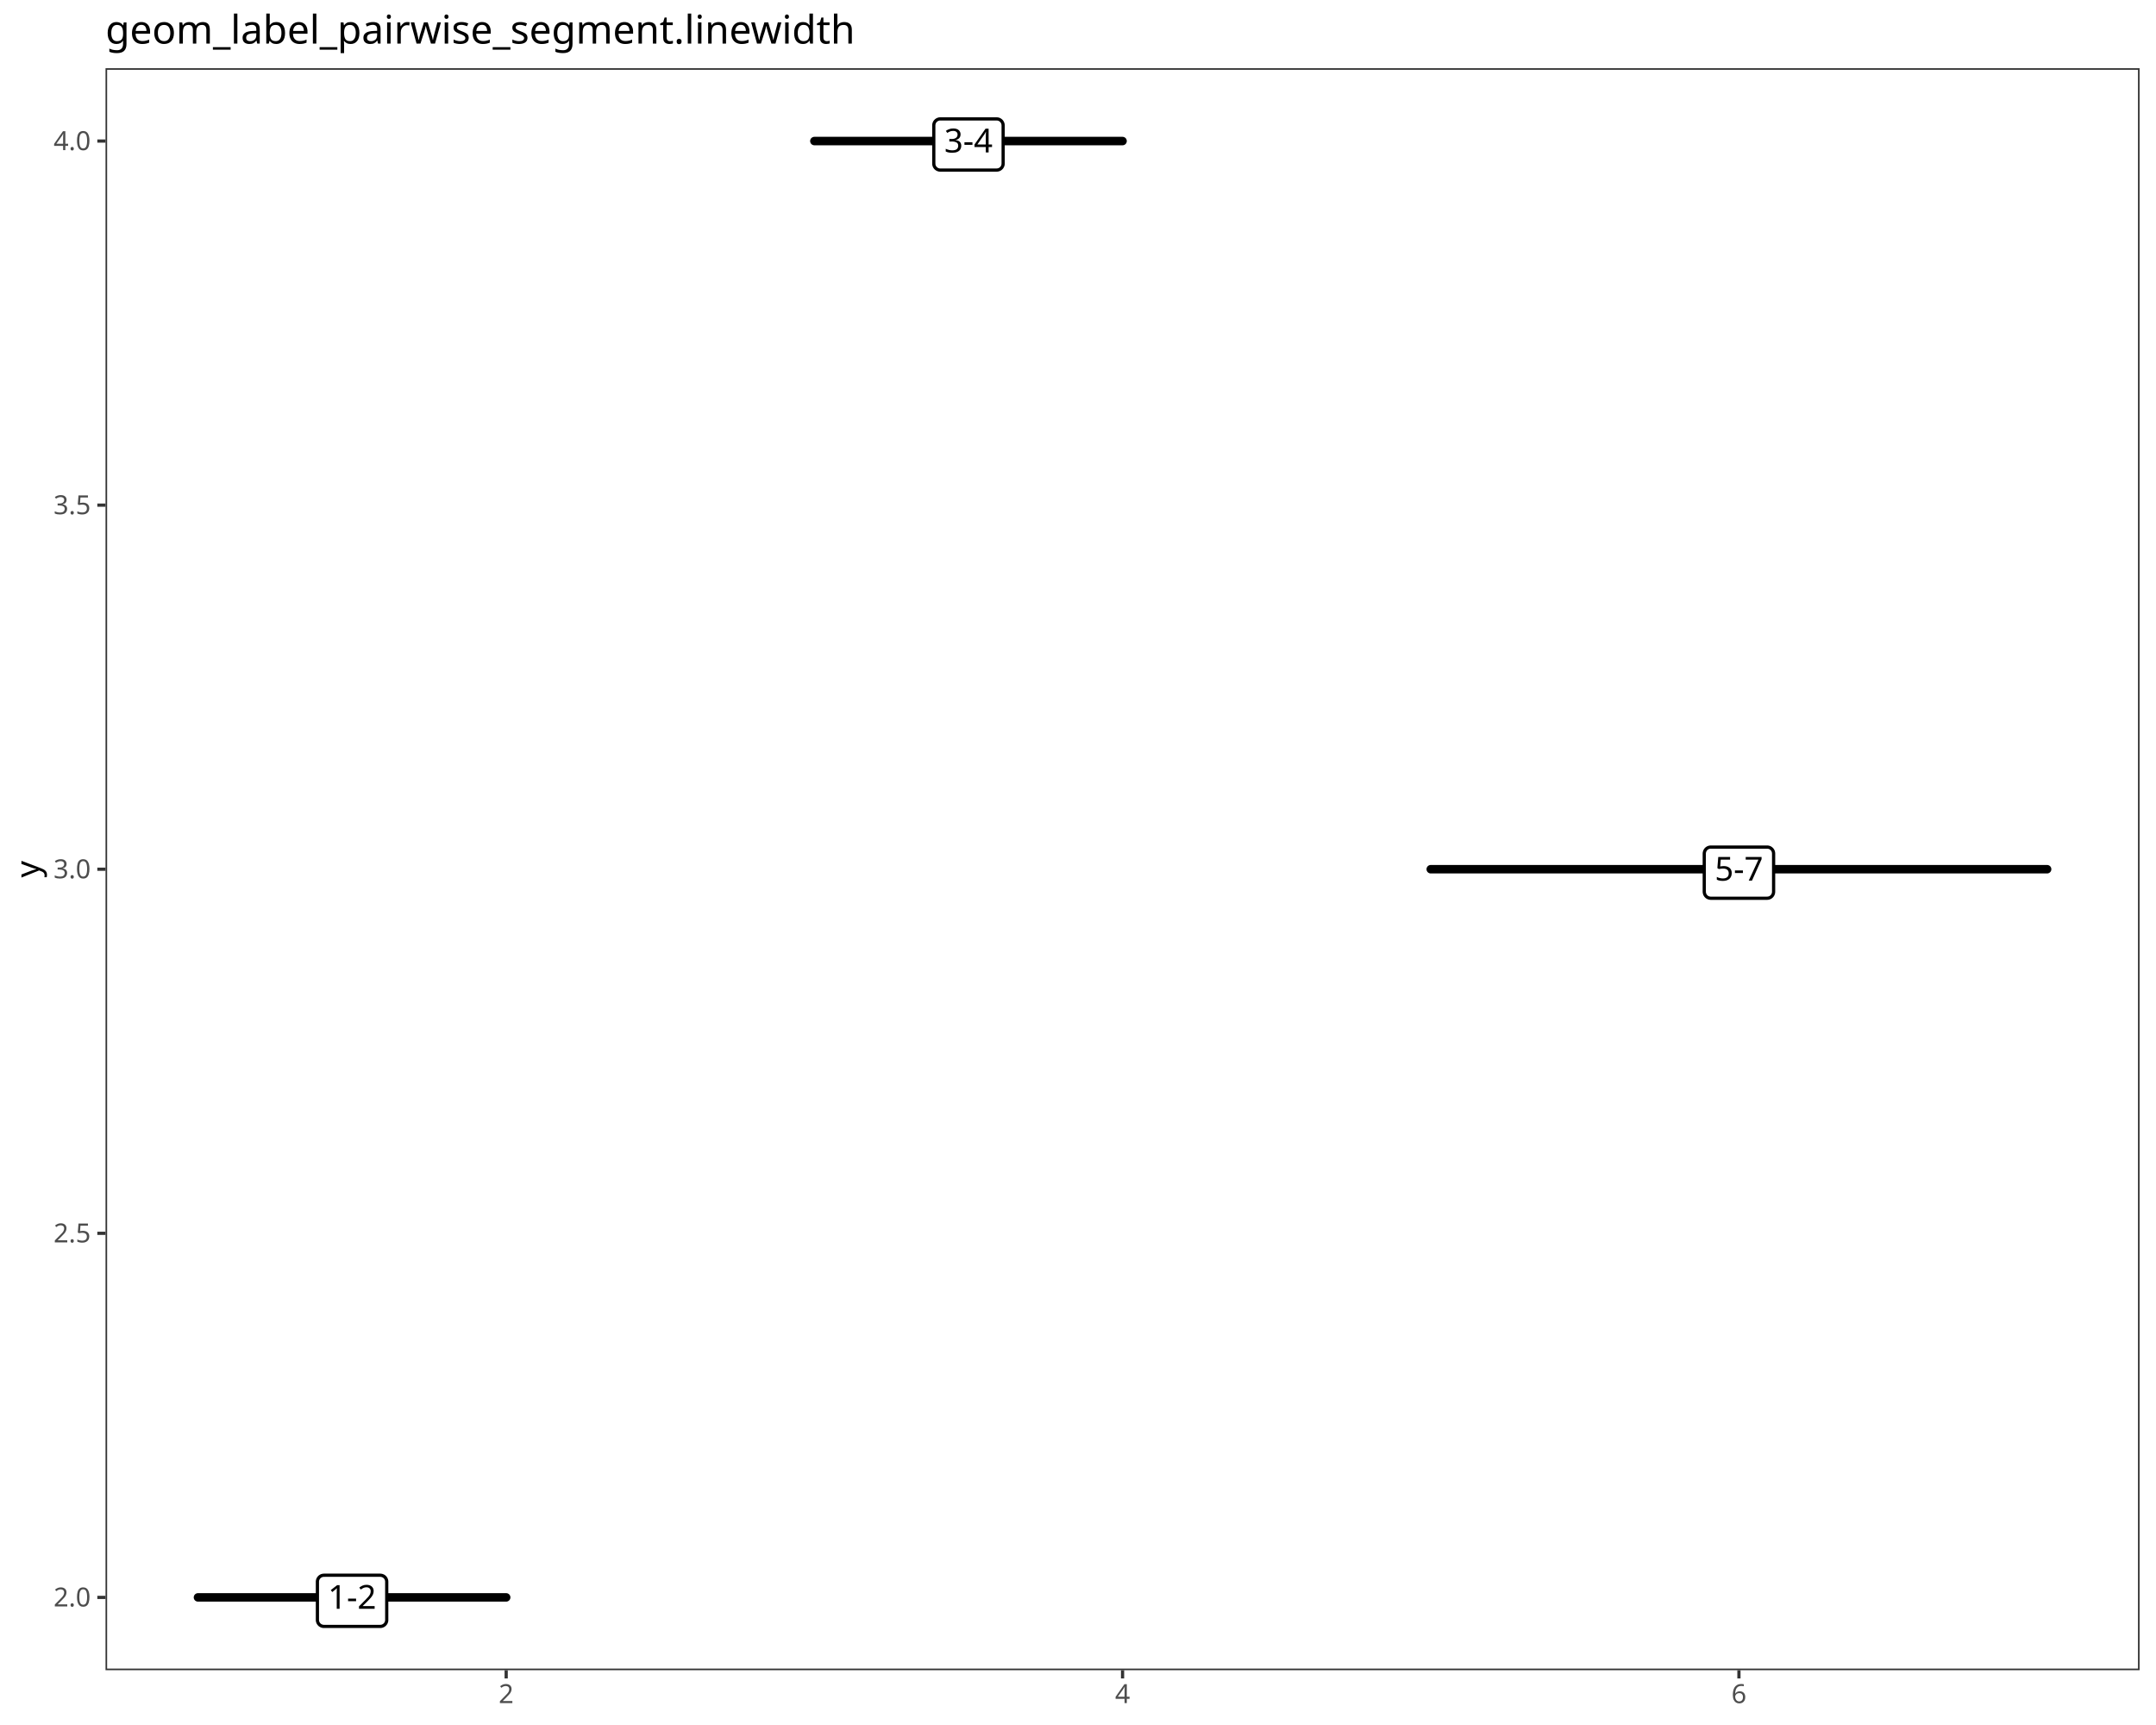
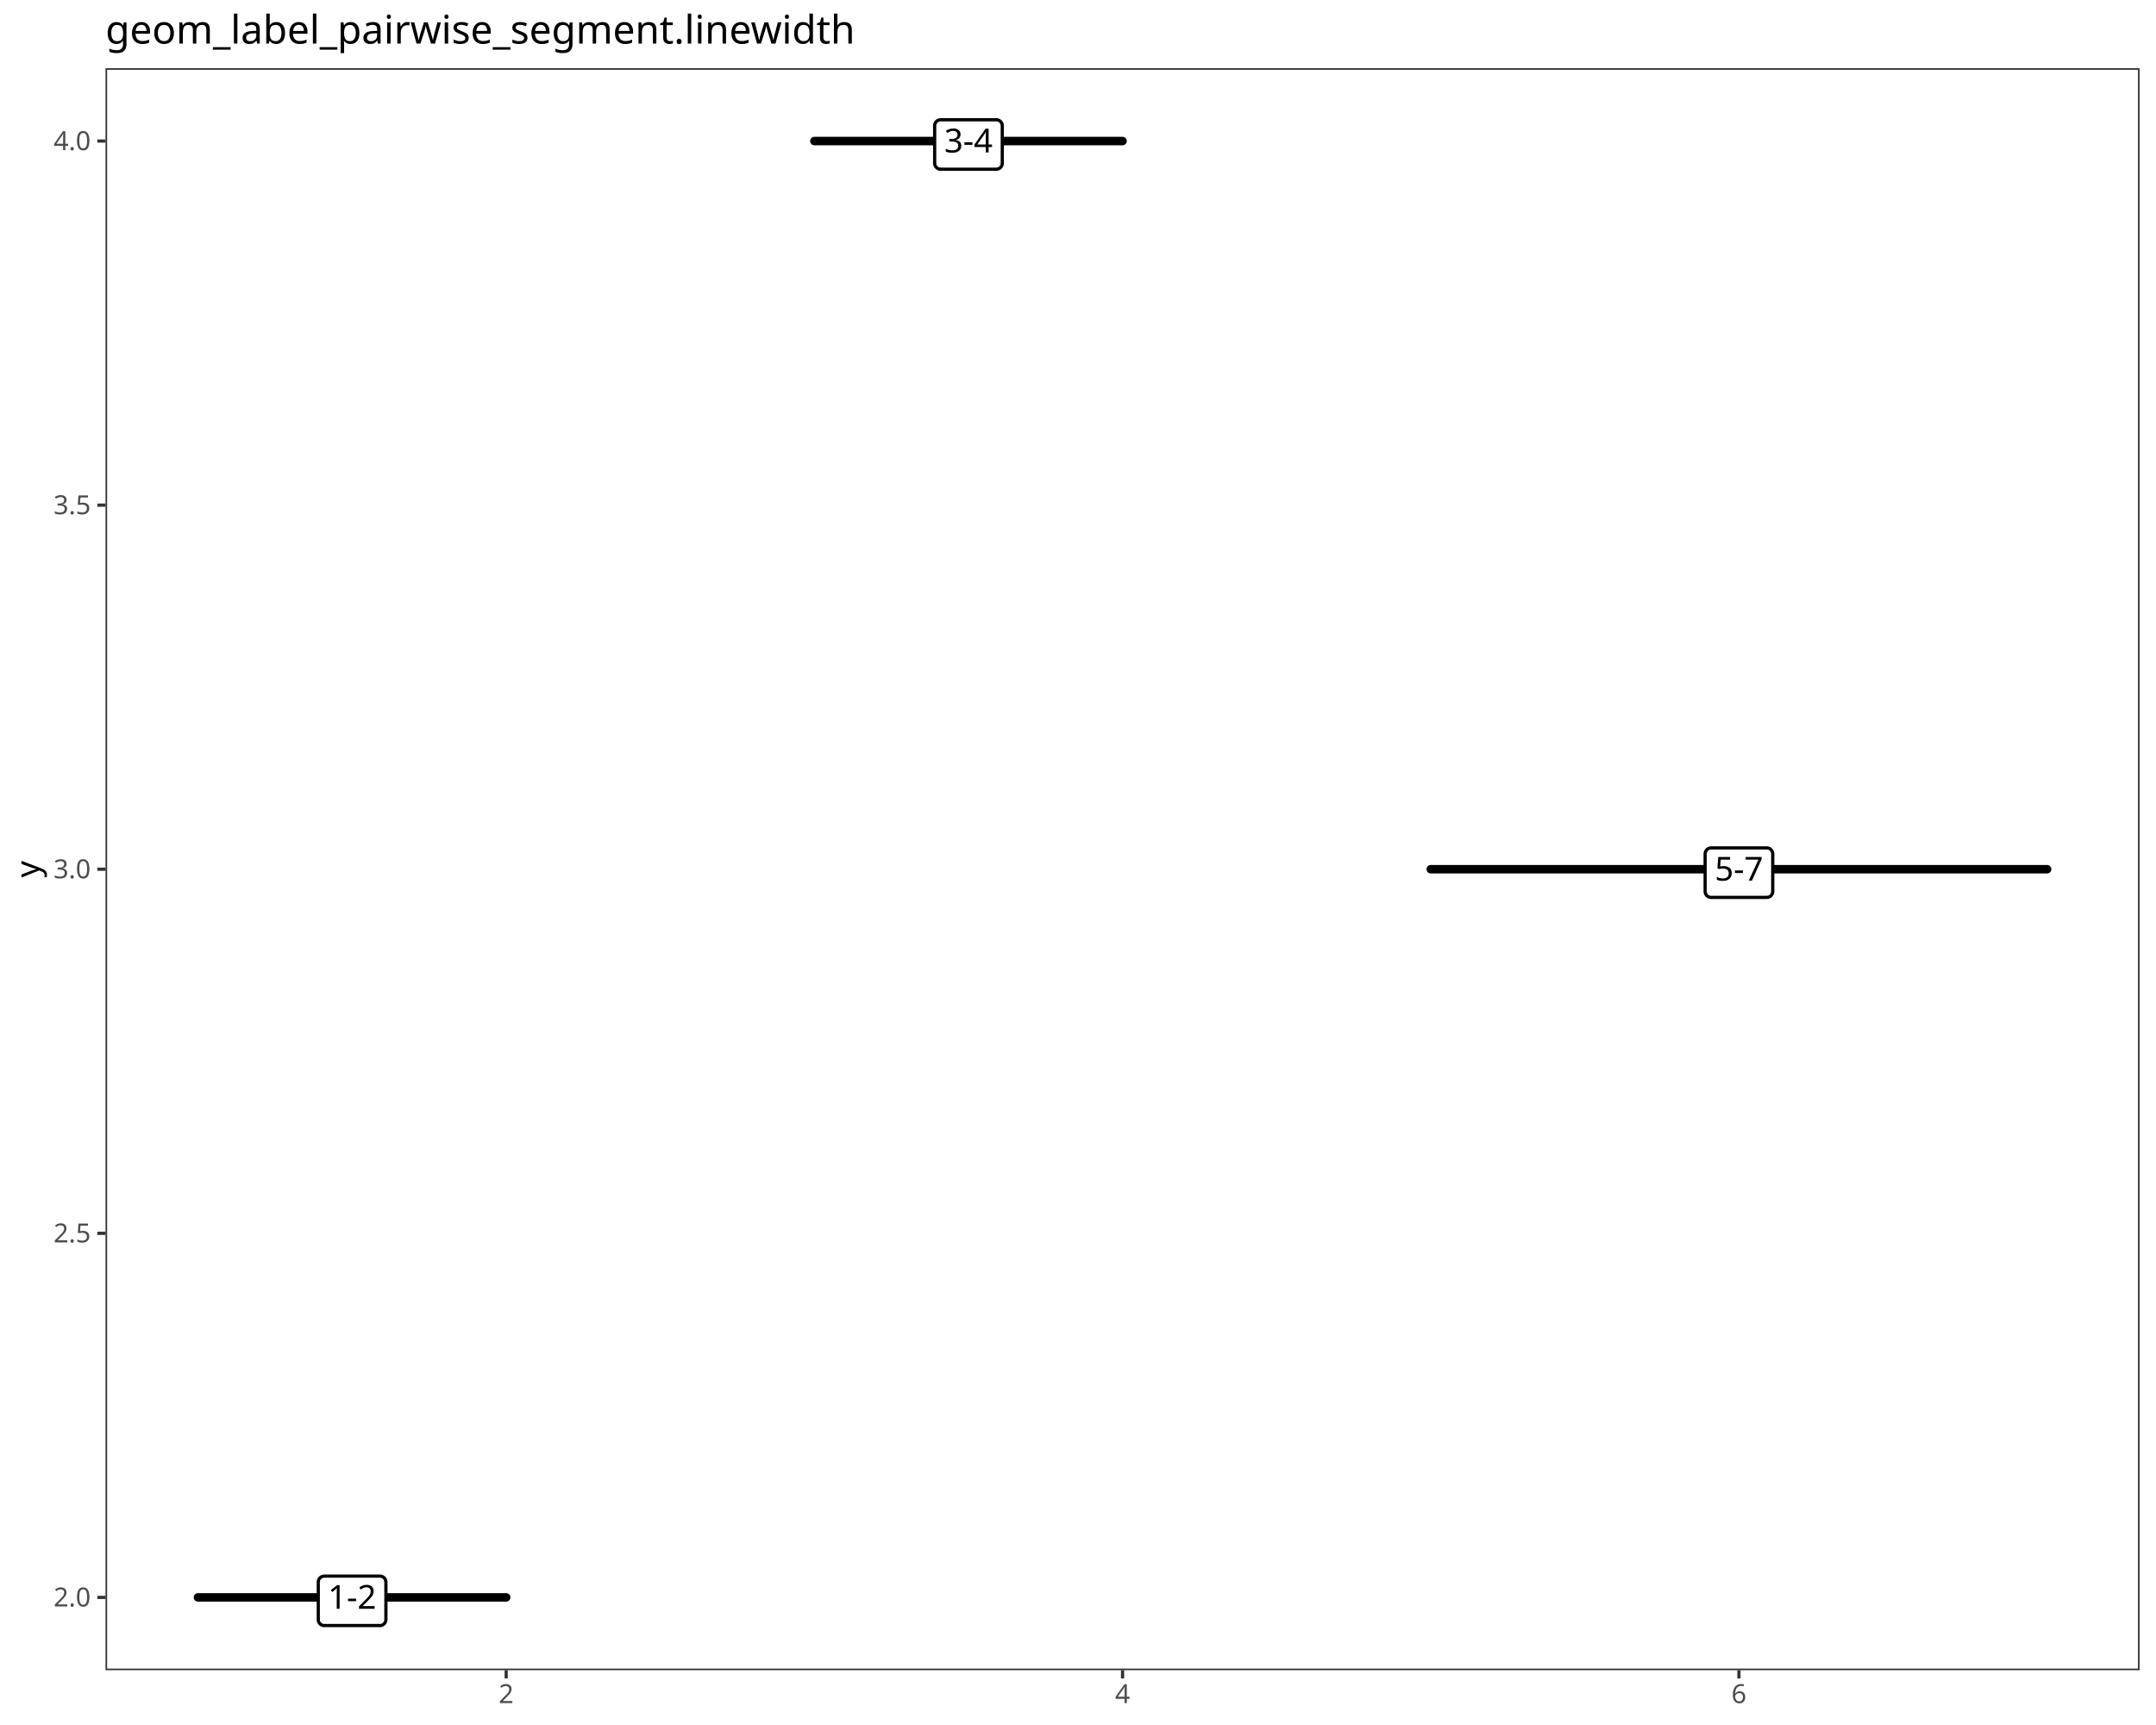
<svg xmlns="http://www.w3.org/2000/svg" class="svglite" data-engine-version="2.0" width="720.00pt" height="576.00pt" viewBox="0 0 720.00 576.00">
  <defs>
    <style type="text/css">
    .svglite line, .svglite polyline, .svglite polygon, .svglite path, .svglite rect, .svglite circle {
      fill: none;
      stroke: #000000;
      stroke-linecap: round;
      stroke-linejoin: round;
      stroke-miterlimit: 10.00;
    }
  </style>
  </defs>
  <rect width="100%" height="100%" style="stroke: none; fill: #FFFFFF;" />
  <defs>
    <clipPath id="cpMC4wMHw3MjAuMDB8MC4wMHw1NzYuMDA=">
      <rect x="0.00" y="0.00" width="720.00" height="576.00" />
    </clipPath>
  </defs>
  <g clip-path="url(#cpMC4wMHw3MjAuMDB8MC4wMHw1NzYuMDA=)">
    <rect x="0.00" y="0.00" width="720.00" height="576.00" style="stroke-width: 1.07; stroke: #FFFFFF; fill: #FFFFFF;" />
  </g>
  <defs>
    <clipPath id="cpMzUuMjR8NzE0LjUyfDIyLjc4fDU1Ny43MQ==">
      <rect x="35.24" y="22.78" width="679.28" height="534.92" />
    </clipPath>
  </defs>
  <g clip-path="url(#cpMzUuMjR8NzE0LjUyfDIyLjc4fDU1Ny43MQ==)">
    <rect x="35.24" y="22.78" width="679.28" height="534.92" style="stroke-width: 1.07; stroke: none; fill: #FFFFFF;" />
    <line x1="66.11" y1="533.39" x2="169.04" y2="533.39" style="stroke-width: 2.83;" />
-     <polygon points="108.16,543.08 126.99,543.08 126.91,543.08 127.25,543.07 127.59,543.00 127.92,542.87 128.22,542.70 128.49,542.48 128.72,542.22 128.91,541.93 129.04,541.61 129.13,541.27 129.15,540.92 129.15,540.92 129.15,528.15 129.15,528.15 129.13,527.81 129.04,527.47 128.91,527.15 128.72,526.85 128.49,526.59 128.22,526.37 127.92,526.20 127.59,526.08 127.25,526.01 126.99,525.99 108.16,525.99 108.42,526.01 108.07,525.99 107.73,526.04 107.39,526.13 107.08,526.28 106.79,526.48 106.54,526.72 106.33,527.00 106.17,527.31 106.06,527.64 106.00,527.98 106.00,528.15 106.00,540.92 106.00,540.75 106.00,541.10 106.06,541.44 106.17,541.77 106.33,542.08 106.54,542.35 106.79,542.60 107.08,542.79 107.39,542.94 107.73,543.04 108.07,543.08 " style="stroke-width: 1.07; fill: #FFFFFF;" />
+     <polygon points="108.27,542.79 126.88,542.79 126.80,542.79 127.12,542.78 127.43,542.72 127.73,542.60 128.01,542.44 128.26,542.24 128.47,542.00 128.64,541.73 128.76,541.44 128.84,541.13 128.87,540.81 128.87,540.81 128.87,528.27 128.87,528.27 128.84,527.95 128.76,527.64 128.64,527.34 128.47,527.07 128.26,526.83 128.01,526.63 127.73,526.47 127.43,526.36 127.12,526.30 126.88,526.28 108.27,526.28 108.51,526.30 108.19,526.28 107.87,526.32 107.57,526.41 107.28,526.55 107.02,526.73 106.78,526.95 106.59,527.21 106.44,527.49 106.34,527.79 106.29,528.11 106.29,528.27 106.29,540.81 106.29,540.65 106.29,540.97 106.34,541.28 106.44,541.59 106.59,541.87 106.78,542.12 107.02,542.35 107.28,542.53 107.57,542.66 107.87,542.75 108.19,542.79 " style="stroke-width: 1.07; fill: #FFFFFF;" />
    <text x="117.58" y="537.19" text-anchor="middle" style="font-size: 11.04px; font-family: sans;" textLength="15.96px" lengthAdjust="spacingAndGlyphs">1-2</text>
    <line x1="271.96" y1="47.10" x2="374.88" y2="47.10" style="stroke-width: 2.83;" />
-     <polygon points="314.00,56.79 332.84,56.79 332.75,56.79 333.10,56.77 333.44,56.70 333.76,56.58 334.06,56.41 334.33,56.19 334.56,55.93 334.75,55.63 334.89,55.31 334.97,54.98 335.00,54.63 335.00,54.63 335.00,41.86 335.00,41.86 334.97,41.51 334.89,41.18 334.75,40.86 334.56,40.56 334.33,40.30 334.06,40.08 333.76,39.91 333.44,39.78 333.10,39.72 332.84,39.70 314.00,39.70 314.26,39.72 313.91,39.70 313.57,39.74 313.23,39.84 312.92,39.99 312.63,40.19 312.38,40.43 312.17,40.70 312.01,41.01 311.90,41.34 311.85,41.69 311.84,41.86 311.84,54.63 311.85,54.45 311.85,54.80 311.90,55.15 312.01,55.48 312.17,55.78 312.38,56.06 312.63,56.30 312.92,56.50 313.23,56.65 313.57,56.75 313.91,56.79 " style="stroke-width: 1.07; fill: #FFFFFF;" />
+     <polygon points="314.12,56.50 332.72,56.50 332.64,56.50 332.96,56.49 333.27,56.42 333.57,56.31 333.85,56.15 334.10,55.95 334.31,55.71 334.48,55.44 334.61,55.14 334.68,54.83 334.71,54.51 334.71,54.51 334.71,41.97 334.71,41.97 334.68,41.66 334.61,41.35 334.48,41.05 334.31,40.78 334.10,40.54 333.85,40.34 333.57,40.18 333.27,40.07 332.96,40.00 332.72,39.99 314.12,39.99 314.36,40.00 314.04,39.99 313.72,40.03 313.41,40.12 313.12,40.25 312.86,40.44 312.63,40.66 312.44,40.91 312.29,41.20 312.19,41.50 312.13,41.81 312.13,41.97 312.13,54.51 312.13,54.35 312.13,54.67 312.19,54.99 312.29,55.29 312.44,55.58 312.63,55.83 312.86,56.05 313.12,56.23 313.41,56.37 313.72,56.46 314.04,56.50 " style="stroke-width: 1.07; fill: #FFFFFF;" />
    <text x="323.42" y="50.90" text-anchor="middle" style="font-size: 11.04px; font-family: sans;" textLength="15.96px" lengthAdjust="spacingAndGlyphs">3-4</text>
    <line x1="477.80" y1="290.24" x2="683.64" y2="290.24" style="stroke-width: 2.83;" />
-     <polygon points="571.30,299.94 590.14,299.94 590.05,299.93 590.40,299.92 590.74,299.85 591.07,299.73 591.37,299.55 591.64,299.33 591.87,299.07 592.05,298.78 592.19,298.46 592.27,298.12 592.30,297.78 592.30,297.78 592.30,285.01 592.30,285.01 592.27,284.66 592.19,284.32 592.05,284.00 591.87,283.71 591.64,283.45 591.37,283.23 591.07,283.05 590.74,282.93 590.40,282.86 590.14,282.85 571.30,282.85 571.56,282.86 571.22,282.85 570.87,282.89 570.54,282.99 570.22,283.14 569.94,283.33 569.69,283.57 569.48,283.85 569.32,284.16 569.21,284.49 569.15,284.83 569.14,285.01 569.14,297.78 569.15,297.60 569.15,297.95 569.21,298.29 569.32,298.62 569.48,298.93 569.69,299.21 569.94,299.45 570.22,299.65 570.54,299.79 570.87,299.89 571.22,299.93 " style="stroke-width: 1.07; fill: #FFFFFF;" />
+     <polygon points="571.42,299.65 590.03,299.65 589.95,299.65 590.27,299.63 590.58,299.57 590.88,299.46 591.15,299.30 591.40,299.09 591.61,298.85 591.79,298.58 591.91,298.29 591.99,297.98 592.01,297.66 592.01,297.66 592.01,285.12 592.01,285.12 591.99,284.80 591.91,284.49 591.79,284.20 591.61,283.93 591.40,283.69 591.15,283.49 590.88,283.33 590.58,283.21 590.27,283.15 590.03,283.13 571.42,283.13 571.66,283.15 571.34,283.14 571.02,283.17 570.71,283.26 570.43,283.40 570.16,283.58 569.93,283.80 569.74,284.06 569.59,284.34 569.49,284.65 569.44,284.96 569.43,285.12 569.43,297.66 569.44,297.50 569.44,297.82 569.49,298.14 569.59,298.44 569.74,298.72 569.93,298.98 570.16,299.20 570.43,299.38 570.71,299.52 571.02,299.61 571.34,299.65 " style="stroke-width: 1.07; fill: #FFFFFF;" />
    <text x="580.72" y="294.04" text-anchor="middle" style="font-size: 11.04px; font-family: sans;" textLength="15.96px" lengthAdjust="spacingAndGlyphs">5-7</text>
    <rect x="35.24" y="22.78" width="679.28" height="534.92" style="stroke-width: 1.07; stroke: #333333;" />
  </g>
  <g clip-path="url(#cpMC4wMHw3MjAuMDB8MC4wMHw1NzYuMDA=)">
    <text x="30.31" y="536.42" text-anchor="end" style="font-size: 8.80px; fill: #4D4D4D; font-family: sans;" textLength="12.23px" lengthAdjust="spacingAndGlyphs">2.0</text>
    <text x="30.31" y="414.85" text-anchor="end" style="font-size: 8.80px; fill: #4D4D4D; font-family: sans;" textLength="12.23px" lengthAdjust="spacingAndGlyphs">2.5</text>
    <text x="30.31" y="293.27" text-anchor="end" style="font-size: 8.80px; fill: #4D4D4D; font-family: sans;" textLength="12.23px" lengthAdjust="spacingAndGlyphs">3.0</text>
    <text x="30.31" y="171.70" text-anchor="end" style="font-size: 8.80px; fill: #4D4D4D; font-family: sans;" textLength="12.23px" lengthAdjust="spacingAndGlyphs">3.5</text>
    <text x="30.31" y="50.13" text-anchor="end" style="font-size: 8.80px; fill: #4D4D4D; font-family: sans;" textLength="12.23px" lengthAdjust="spacingAndGlyphs">4.0</text>
    <polyline points="32.50,533.39 35.24,533.39 " style="stroke-width: 1.07; stroke: #333333; stroke-linecap: butt;" />
    <polyline points="32.50,411.82 35.24,411.82 " style="stroke-width: 1.07; stroke: #333333; stroke-linecap: butt;" />
    <polyline points="32.50,290.24 35.24,290.24 " style="stroke-width: 1.07; stroke: #333333; stroke-linecap: butt;" />
    <polyline points="32.50,168.67 35.24,168.67 " style="stroke-width: 1.07; stroke: #333333; stroke-linecap: butt;" />
    <polyline points="32.50,47.10 35.24,47.10 " style="stroke-width: 1.07; stroke: #333333; stroke-linecap: butt;" />
    <polyline points="169.04,560.45 169.04,557.71 " style="stroke-width: 1.07; stroke: #333333; stroke-linecap: butt;" />
    <polyline points="374.88,560.45 374.88,557.71 " style="stroke-width: 1.07; stroke: #333333; stroke-linecap: butt;" />
    <polyline points="580.72,560.45 580.72,557.71 " style="stroke-width: 1.07; stroke: #333333; stroke-linecap: butt;" />
    <text x="169.04" y="568.69" text-anchor="middle" style="font-size: 8.80px; fill: #4D4D4D; font-family: sans;" textLength="4.89px" lengthAdjust="spacingAndGlyphs">2</text>
    <text x="374.88" y="568.69" text-anchor="middle" style="font-size: 8.80px; fill: #4D4D4D; font-family: sans;" textLength="4.89px" lengthAdjust="spacingAndGlyphs">4</text>
    <text x="580.72" y="568.69" text-anchor="middle" style="font-size: 8.80px; fill: #4D4D4D; font-family: sans;" textLength="4.89px" lengthAdjust="spacingAndGlyphs">6</text>
    <text transform="translate(13.05,290.24) rotate(-90)" text-anchor="middle" style="font-size: 11.00px; font-family: sans;" textLength="5.50px" lengthAdjust="spacingAndGlyphs">y</text>
    <text x="35.24" y="14.56" style="font-size: 13.20px; font-family: sans;" textLength="237.03px" lengthAdjust="spacingAndGlyphs">geom_label_pairwise_segment.linewidth</text>
  </g>
</svg>
